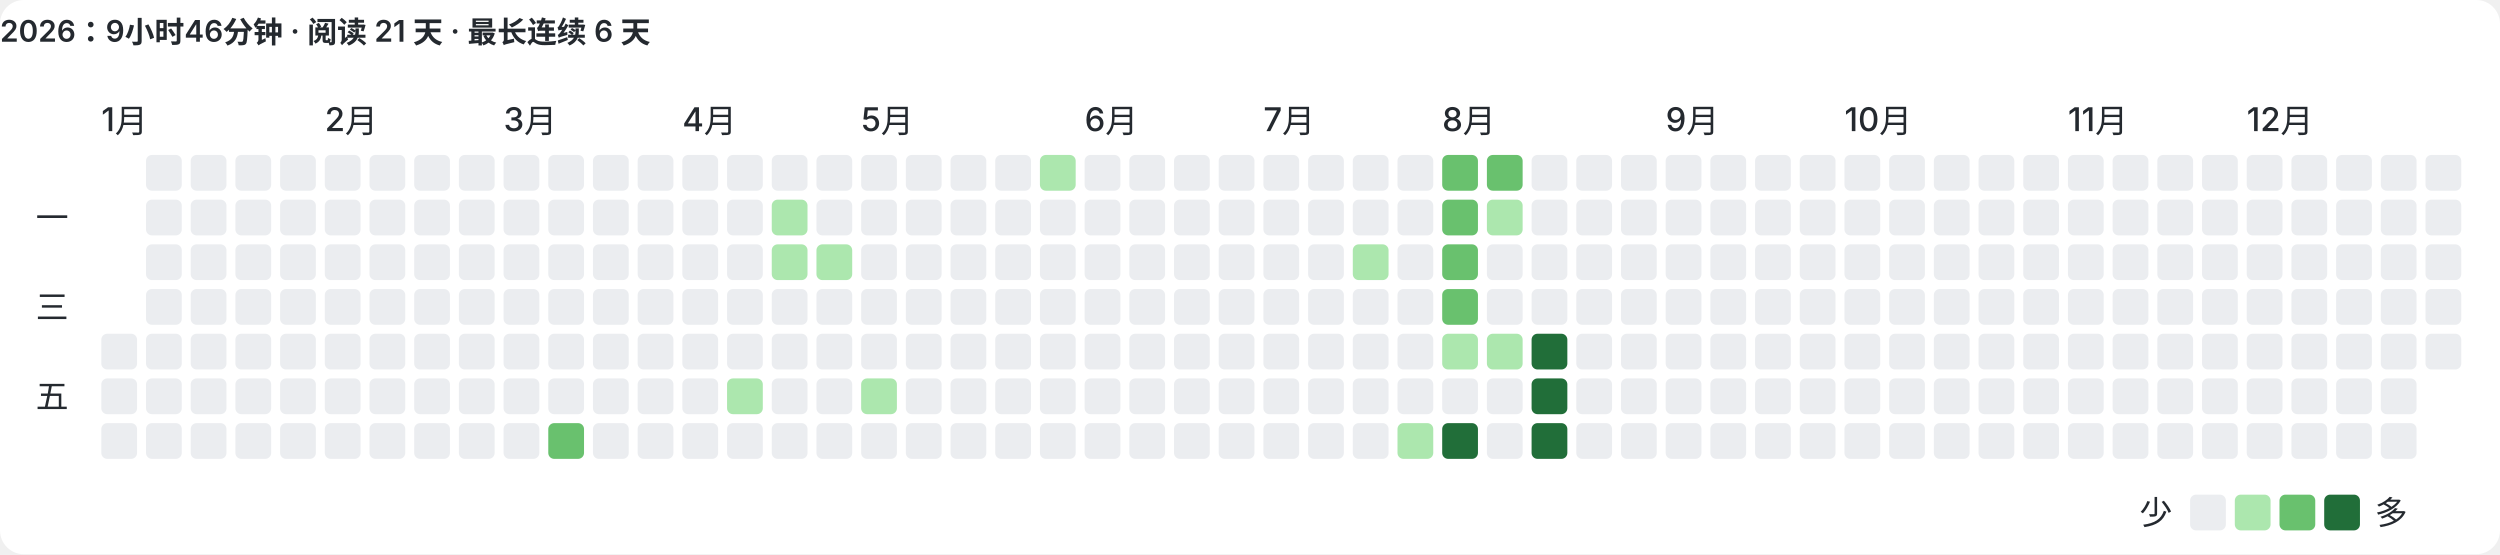
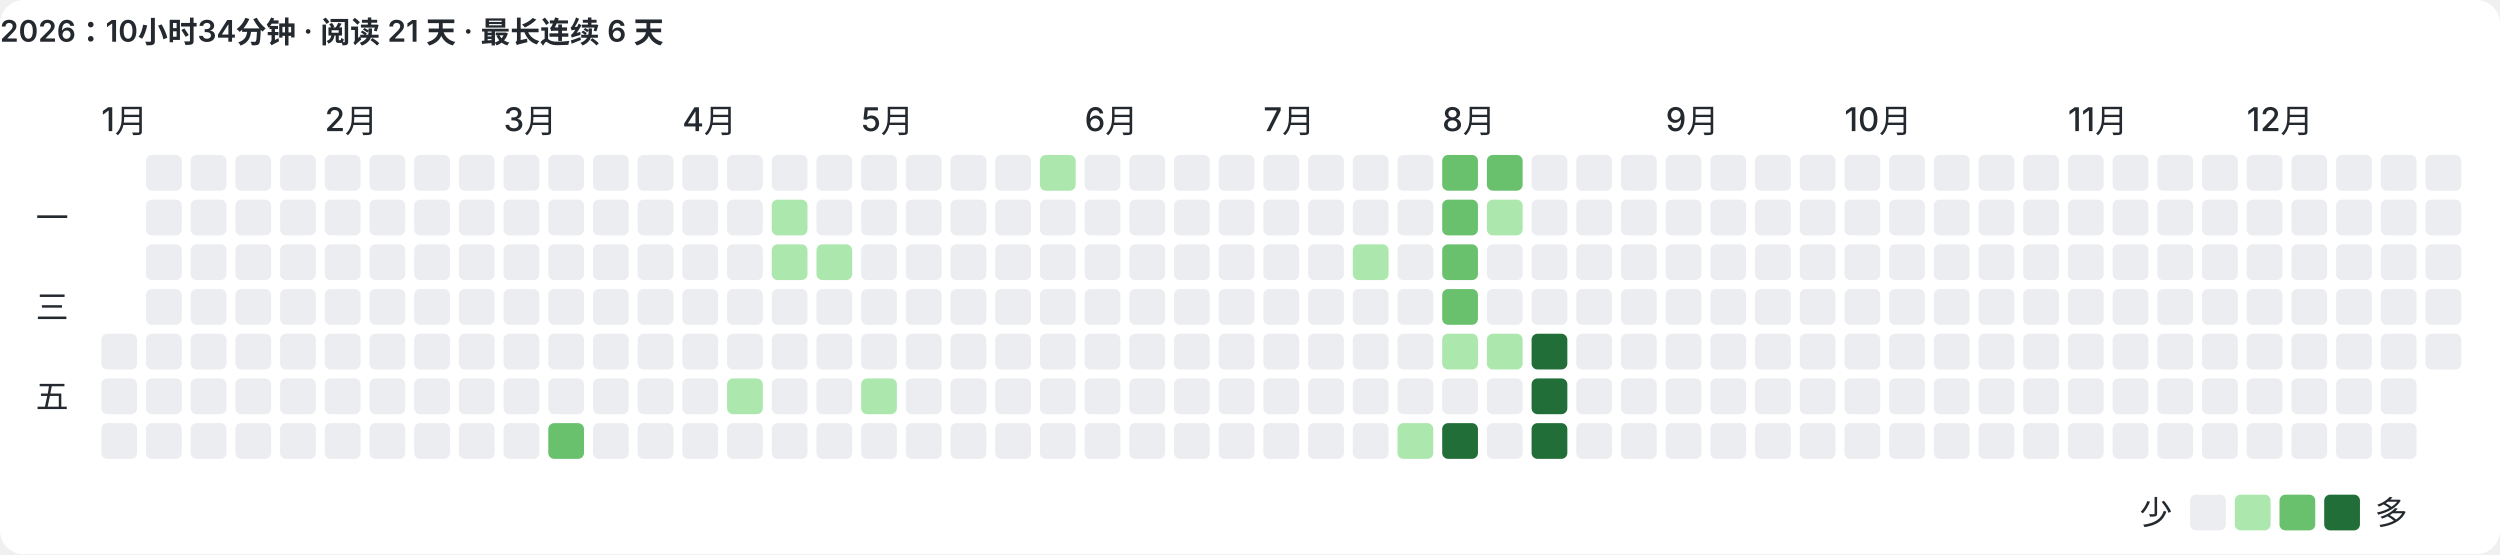
- <svg xmlns="http://www.w3.org/2000/svg" width="100%" viewBox="0 0 839 186" preserveAspectRatio="xMinYMin meet" style="display:block;max-width:100%;height:auto" role="img" data-summary="2026：9小时46分钟  ·  阅读 21 天  ·  最长连续 6 天" aria-label="微信读书 · 2026">
+ <svg xmlns="http://www.w3.org/2000/svg" width="100%" viewBox="0 0 839 186" preserveAspectRatio="xMinYMin meet" style="display:block;max-width:100%;height:auto" role="img" data-summary="2026：10小时34分钟  ·  阅读 21 天  ·  最长连续 6 天" aria-label="微信读书 · 2026">
  <rect width="100%" height="100%" rx="8" fill="#FFFFFF" />
  <style>
.label{font:500 11px "PingFang SC","Microsoft YaHei",-apple-system,BlinkMacSystemFont,"Segoe UI",sans-serif}
.summary{font:600 10px "PingFang SC","Microsoft YaHei",-apple-system,BlinkMacSystemFont,"Segoe UI",sans-serif}
</style>
-   <text class="summary" x="0" y="14" fill="#24292F">2026：9小时46分钟  ·  阅读 21 天  ·  最长连续 6 天</text>
+   <text class="summary" x="0" y="14" fill="#24292F">2026：10小时34分钟  ·  阅读 21 天  ·  最长连续 6 天</text>
  <text class="label" x="34" y="44" fill="#24292F">1月</text>
  <text class="label" x="109" y="44" fill="#24292F">2月</text>
  <text class="label" x="169" y="44" fill="#24292F">3月</text>
  <text class="label" x="229" y="44" fill="#24292F">4月</text>
  <text class="label" x="289" y="44" fill="#24292F">5月</text>
  <text class="label" x="364" y="44" fill="#24292F">6月</text>
  <text class="label" x="424" y="44" fill="#24292F">7月</text>
  <text class="label" x="484" y="44" fill="#24292F">8月</text>
  <text class="label" x="559" y="44" fill="#24292F">9月</text>
  <text class="label" x="619" y="44" fill="#24292F">10月</text>
  <text class="label" x="694" y="44" fill="#24292F">11月</text>
  <text class="label" x="754" y="44" fill="#24292F">12月</text>
  <text class="label" x="12" y="77" fill="#24292F">一</text>
  <text class="label" x="12" y="107" fill="#24292F">三</text>
  <text class="label" x="12" y="137" fill="#24292F">五</text>
  <rect x="34" y="112" width="12" height="12" rx="2" fill="#EBEDF0" data-date="2026-01-01" data-seconds="0">
</rect>
  <rect x="34" y="127" width="12" height="12" rx="2" fill="#EBEDF0" data-date="2026-01-02" data-seconds="0">
</rect>
  <rect x="34" y="142" width="12" height="12" rx="2" fill="#EBEDF0" data-date="2026-01-03" data-seconds="0">
</rect>
  <rect x="49" y="52" width="12" height="12" rx="2" fill="#EBEDF0" data-date="2026-01-04" data-seconds="0">
</rect>
  <rect x="49" y="67" width="12" height="12" rx="2" fill="#EBEDF0" data-date="2026-01-05" data-seconds="0">
</rect>
  <rect x="49" y="82" width="12" height="12" rx="2" fill="#EBEDF0" data-date="2026-01-06" data-seconds="0">
</rect>
  <rect x="49" y="97" width="12" height="12" rx="2" fill="#EBEDF0" data-date="2026-01-07" data-seconds="0">
</rect>
  <rect x="49" y="112" width="12" height="12" rx="2" fill="#EBEDF0" data-date="2026-01-08" data-seconds="0">
</rect>
  <rect x="49" y="127" width="12" height="12" rx="2" fill="#EBEDF0" data-date="2026-01-09" data-seconds="0">
</rect>
  <rect x="49" y="142" width="12" height="12" rx="2" fill="#EBEDF0" data-date="2026-01-10" data-seconds="0">
</rect>
  <rect x="64" y="52" width="12" height="12" rx="2" fill="#EBEDF0" data-date="2026-01-11" data-seconds="0">
</rect>
  <rect x="64" y="67" width="12" height="12" rx="2" fill="#EBEDF0" data-date="2026-01-12" data-seconds="0">
</rect>
  <rect x="64" y="82" width="12" height="12" rx="2" fill="#EBEDF0" data-date="2026-01-13" data-seconds="0">
</rect>
  <rect x="64" y="97" width="12" height="12" rx="2" fill="#EBEDF0" data-date="2026-01-14" data-seconds="0">
</rect>
  <rect x="64" y="112" width="12" height="12" rx="2" fill="#EBEDF0" data-date="2026-01-15" data-seconds="0">
</rect>
  <rect x="64" y="127" width="12" height="12" rx="2" fill="#EBEDF0" data-date="2026-01-16" data-seconds="0">
</rect>
  <rect x="64" y="142" width="12" height="12" rx="2" fill="#EBEDF0" data-date="2026-01-17" data-seconds="0">
</rect>
  <rect x="79" y="52" width="12" height="12" rx="2" fill="#EBEDF0" data-date="2026-01-18" data-seconds="0">
</rect>
  <rect x="79" y="67" width="12" height="12" rx="2" fill="#EBEDF0" data-date="2026-01-19" data-seconds="0">
</rect>
  <rect x="79" y="82" width="12" height="12" rx="2" fill="#EBEDF0" data-date="2026-01-20" data-seconds="0">
</rect>
  <rect x="79" y="97" width="12" height="12" rx="2" fill="#EBEDF0" data-date="2026-01-21" data-seconds="0">
</rect>
  <rect x="79" y="112" width="12" height="12" rx="2" fill="#EBEDF0" data-date="2026-01-22" data-seconds="0">
</rect>
  <rect x="79" y="127" width="12" height="12" rx="2" fill="#EBEDF0" data-date="2026-01-23" data-seconds="0">
</rect>
  <rect x="79" y="142" width="12" height="12" rx="2" fill="#EBEDF0" data-date="2026-01-24" data-seconds="0">
</rect>
  <rect x="94" y="52" width="12" height="12" rx="2" fill="#EBEDF0" data-date="2026-01-25" data-seconds="0">
</rect>
  <rect x="94" y="67" width="12" height="12" rx="2" fill="#EBEDF0" data-date="2026-01-26" data-seconds="0">
</rect>
  <rect x="94" y="82" width="12" height="12" rx="2" fill="#EBEDF0" data-date="2026-01-27" data-seconds="0">
</rect>
  <rect x="94" y="97" width="12" height="12" rx="2" fill="#EBEDF0" data-date="2026-01-28" data-seconds="0">
</rect>
  <rect x="94" y="112" width="12" height="12" rx="2" fill="#EBEDF0" data-date="2026-01-29" data-seconds="0">
</rect>
  <rect x="94" y="127" width="12" height="12" rx="2" fill="#EBEDF0" data-date="2026-01-30" data-seconds="0">
</rect>
  <rect x="94" y="142" width="12" height="12" rx="2" fill="#EBEDF0" data-date="2026-01-31" data-seconds="0">
</rect>
  <rect x="109" y="52" width="12" height="12" rx="2" fill="#EBEDF0" data-date="2026-02-01" data-seconds="0">
</rect>
  <rect x="109" y="67" width="12" height="12" rx="2" fill="#EBEDF0" data-date="2026-02-02" data-seconds="0">
</rect>
  <rect x="109" y="82" width="12" height="12" rx="2" fill="#EBEDF0" data-date="2026-02-03" data-seconds="0">
</rect>
  <rect x="109" y="97" width="12" height="12" rx="2" fill="#EBEDF0" data-date="2026-02-04" data-seconds="0">
</rect>
  <rect x="109" y="112" width="12" height="12" rx="2" fill="#EBEDF0" data-date="2026-02-05" data-seconds="0">
</rect>
  <rect x="109" y="127" width="12" height="12" rx="2" fill="#EBEDF0" data-date="2026-02-06" data-seconds="0">
</rect>
  <rect x="109" y="142" width="12" height="12" rx="2" fill="#EBEDF0" data-date="2026-02-07" data-seconds="0">
</rect>
  <rect x="124" y="52" width="12" height="12" rx="2" fill="#EBEDF0" data-date="2026-02-08" data-seconds="0">
</rect>
  <rect x="124" y="67" width="12" height="12" rx="2" fill="#EBEDF0" data-date="2026-02-09" data-seconds="0">
</rect>
  <rect x="124" y="82" width="12" height="12" rx="2" fill="#EBEDF0" data-date="2026-02-10" data-seconds="0">
</rect>
  <rect x="124" y="97" width="12" height="12" rx="2" fill="#EBEDF0" data-date="2026-02-11" data-seconds="0">
</rect>
  <rect x="124" y="112" width="12" height="12" rx="2" fill="#EBEDF0" data-date="2026-02-12" data-seconds="0">
</rect>
  <rect x="124" y="127" width="12" height="12" rx="2" fill="#EBEDF0" data-date="2026-02-13" data-seconds="0">
</rect>
  <rect x="124" y="142" width="12" height="12" rx="2" fill="#EBEDF0" data-date="2026-02-14" data-seconds="0">
</rect>
  <rect x="139" y="52" width="12" height="12" rx="2" fill="#EBEDF0" data-date="2026-02-15" data-seconds="0">
</rect>
  <rect x="139" y="67" width="12" height="12" rx="2" fill="#EBEDF0" data-date="2026-02-16" data-seconds="0">
</rect>
  <rect x="139" y="82" width="12" height="12" rx="2" fill="#EBEDF0" data-date="2026-02-17" data-seconds="0">
</rect>
  <rect x="139" y="97" width="12" height="12" rx="2" fill="#EBEDF0" data-date="2026-02-18" data-seconds="0">
</rect>
  <rect x="139" y="112" width="12" height="12" rx="2" fill="#EBEDF0" data-date="2026-02-19" data-seconds="0">
</rect>
  <rect x="139" y="127" width="12" height="12" rx="2" fill="#EBEDF0" data-date="2026-02-20" data-seconds="0">
</rect>
  <rect x="139" y="142" width="12" height="12" rx="2" fill="#EBEDF0" data-date="2026-02-21" data-seconds="0">
</rect>
  <rect x="154" y="52" width="12" height="12" rx="2" fill="#EBEDF0" data-date="2026-02-22" data-seconds="0">
</rect>
  <rect x="154" y="67" width="12" height="12" rx="2" fill="#EBEDF0" data-date="2026-02-23" data-seconds="0">
</rect>
  <rect x="154" y="82" width="12" height="12" rx="2" fill="#EBEDF0" data-date="2026-02-24" data-seconds="0">
</rect>
  <rect x="154" y="97" width="12" height="12" rx="2" fill="#EBEDF0" data-date="2026-02-25" data-seconds="0">
</rect>
  <rect x="154" y="112" width="12" height="12" rx="2" fill="#EBEDF0" data-date="2026-02-26" data-seconds="0">
</rect>
  <rect x="154" y="127" width="12" height="12" rx="2" fill="#EBEDF0" data-date="2026-02-27" data-seconds="0">
</rect>
  <rect x="154" y="142" width="12" height="12" rx="2" fill="#EBEDF0" data-date="2026-02-28" data-seconds="0">
</rect>
  <rect x="169" y="52" width="12" height="12" rx="2" fill="#EBEDF0" data-date="2026-03-01" data-seconds="0">
</rect>
  <rect x="169" y="67" width="12" height="12" rx="2" fill="#EBEDF0" data-date="2026-03-02" data-seconds="0">
</rect>
  <rect x="169" y="82" width="12" height="12" rx="2" fill="#EBEDF0" data-date="2026-03-03" data-seconds="0">
</rect>
  <rect x="169" y="97" width="12" height="12" rx="2" fill="#EBEDF0" data-date="2026-03-04" data-seconds="0">
</rect>
  <rect x="169" y="112" width="12" height="12" rx="2" fill="#EBEDF0" data-date="2026-03-05" data-seconds="0">
</rect>
  <rect x="169" y="127" width="12" height="12" rx="2" fill="#EBEDF0" data-date="2026-03-06" data-seconds="0">
</rect>
  <rect x="169" y="142" width="12" height="12" rx="2" fill="#EBEDF0" data-date="2026-03-07" data-seconds="0">
</rect>
  <rect x="184" y="52" width="12" height="12" rx="2" fill="#EBEDF0" data-date="2026-03-08" data-seconds="0">
</rect>
  <rect x="184" y="67" width="12" height="12" rx="2" fill="#EBEDF0" data-date="2026-03-09" data-seconds="0">
</rect>
  <rect x="184" y="82" width="12" height="12" rx="2" fill="#EBEDF0" data-date="2026-03-10" data-seconds="0">
</rect>
  <rect x="184" y="97" width="12" height="12" rx="2" fill="#EBEDF0" data-date="2026-03-11" data-seconds="0">
</rect>
  <rect x="184" y="112" width="12" height="12" rx="2" fill="#EBEDF0" data-date="2026-03-12" data-seconds="0">
</rect>
  <rect x="184" y="127" width="12" height="12" rx="2" fill="#EBEDF0" data-date="2026-03-13" data-seconds="0">
</rect>
  <rect x="184" y="142" width="12" height="12" rx="2" fill="#69C16E" data-date="2026-03-14" data-seconds="643">
</rect>
  <rect x="199" y="52" width="12" height="12" rx="2" fill="#EBEDF0" data-date="2026-03-15" data-seconds="0">
</rect>
  <rect x="199" y="67" width="12" height="12" rx="2" fill="#EBEDF0" data-date="2026-03-16" data-seconds="0">
</rect>
  <rect x="199" y="82" width="12" height="12" rx="2" fill="#EBEDF0" data-date="2026-03-17" data-seconds="0">
</rect>
  <rect x="199" y="97" width="12" height="12" rx="2" fill="#EBEDF0" data-date="2026-03-18" data-seconds="0">
</rect>
  <rect x="199" y="112" width="12" height="12" rx="2" fill="#EBEDF0" data-date="2026-03-19" data-seconds="0">
</rect>
  <rect x="199" y="127" width="12" height="12" rx="2" fill="#EBEDF0" data-date="2026-03-20" data-seconds="0">
</rect>
  <rect x="199" y="142" width="12" height="12" rx="2" fill="#EBEDF0" data-date="2026-03-21" data-seconds="0">
</rect>
  <rect x="214" y="52" width="12" height="12" rx="2" fill="#EBEDF0" data-date="2026-03-22" data-seconds="0">
</rect>
  <rect x="214" y="67" width="12" height="12" rx="2" fill="#EBEDF0" data-date="2026-03-23" data-seconds="0">
</rect>
  <rect x="214" y="82" width="12" height="12" rx="2" fill="#EBEDF0" data-date="2026-03-24" data-seconds="0">
</rect>
  <rect x="214" y="97" width="12" height="12" rx="2" fill="#EBEDF0" data-date="2026-03-25" data-seconds="0">
</rect>
  <rect x="214" y="112" width="12" height="12" rx="2" fill="#EBEDF0" data-date="2026-03-26" data-seconds="0">
</rect>
  <rect x="214" y="127" width="12" height="12" rx="2" fill="#EBEDF0" data-date="2026-03-27" data-seconds="0">
</rect>
  <rect x="214" y="142" width="12" height="12" rx="2" fill="#EBEDF0" data-date="2026-03-28" data-seconds="0">
</rect>
  <rect x="229" y="52" width="12" height="12" rx="2" fill="#EBEDF0" data-date="2026-03-29" data-seconds="0">
</rect>
  <rect x="229" y="67" width="12" height="12" rx="2" fill="#EBEDF0" data-date="2026-03-30" data-seconds="0">
</rect>
  <rect x="229" y="82" width="12" height="12" rx="2" fill="#EBEDF0" data-date="2026-03-31" data-seconds="0">
</rect>
  <rect x="229" y="97" width="12" height="12" rx="2" fill="#EBEDF0" data-date="2026-04-01" data-seconds="0">
</rect>
  <rect x="229" y="112" width="12" height="12" rx="2" fill="#EBEDF0" data-date="2026-04-02" data-seconds="0">
</rect>
  <rect x="229" y="127" width="12" height="12" rx="2" fill="#EBEDF0" data-date="2026-04-03" data-seconds="0">
</rect>
  <rect x="229" y="142" width="12" height="12" rx="2" fill="#EBEDF0" data-date="2026-04-04" data-seconds="0">
</rect>
  <rect x="244" y="52" width="12" height="12" rx="2" fill="#EBEDF0" data-date="2026-04-05" data-seconds="0">
</rect>
  <rect x="244" y="67" width="12" height="12" rx="2" fill="#EBEDF0" data-date="2026-04-06" data-seconds="0">
</rect>
  <rect x="244" y="82" width="12" height="12" rx="2" fill="#EBEDF0" data-date="2026-04-07" data-seconds="0">
</rect>
  <rect x="244" y="97" width="12" height="12" rx="2" fill="#EBEDF0" data-date="2026-04-08" data-seconds="0">
</rect>
  <rect x="244" y="112" width="12" height="12" rx="2" fill="#EBEDF0" data-date="2026-04-09" data-seconds="0">
</rect>
  <rect x="244" y="127" width="12" height="12" rx="2" fill="#ACE7AE" data-date="2026-04-10" data-seconds="37">
</rect>
  <rect x="244" y="142" width="12" height="12" rx="2" fill="#EBEDF0" data-date="2026-04-11" data-seconds="0">
</rect>
  <rect x="259" y="52" width="12" height="12" rx="2" fill="#EBEDF0" data-date="2026-04-12" data-seconds="0">
</rect>
  <rect x="259" y="67" width="12" height="12" rx="2" fill="#ACE7AE" data-date="2026-04-13" data-seconds="6">
</rect>
  <rect x="259" y="82" width="12" height="12" rx="2" fill="#ACE7AE" data-date="2026-04-14" data-seconds="15">
</rect>
  <rect x="259" y="97" width="12" height="12" rx="2" fill="#EBEDF0" data-date="2026-04-15" data-seconds="0">
</rect>
  <rect x="259" y="112" width="12" height="12" rx="2" fill="#EBEDF0" data-date="2026-04-16" data-seconds="0">
</rect>
  <rect x="259" y="127" width="12" height="12" rx="2" fill="#EBEDF0" data-date="2026-04-17" data-seconds="0">
</rect>
  <rect x="259" y="142" width="12" height="12" rx="2" fill="#EBEDF0" data-date="2026-04-18" data-seconds="0">
</rect>
  <rect x="274" y="52" width="12" height="12" rx="2" fill="#EBEDF0" data-date="2026-04-19" data-seconds="0">
</rect>
  <rect x="274" y="67" width="12" height="12" rx="2" fill="#EBEDF0" data-date="2026-04-20" data-seconds="0">
</rect>
  <rect x="274" y="82" width="12" height="12" rx="2" fill="#ACE7AE" data-date="2026-04-21" data-seconds="40">
</rect>
  <rect x="274" y="97" width="12" height="12" rx="2" fill="#EBEDF0" data-date="2026-04-22" data-seconds="0">
</rect>
  <rect x="274" y="112" width="12" height="12" rx="2" fill="#EBEDF0" data-date="2026-04-23" data-seconds="0">
</rect>
  <rect x="274" y="127" width="12" height="12" rx="2" fill="#EBEDF0" data-date="2026-04-24" data-seconds="0">
</rect>
  <rect x="274" y="142" width="12" height="12" rx="2" fill="#EBEDF0" data-date="2026-04-25" data-seconds="0">
</rect>
  <rect x="289" y="52" width="12" height="12" rx="2" fill="#EBEDF0" data-date="2026-04-26" data-seconds="0">
</rect>
  <rect x="289" y="67" width="12" height="12" rx="2" fill="#EBEDF0" data-date="2026-04-27" data-seconds="0">
</rect>
  <rect x="289" y="82" width="12" height="12" rx="2" fill="#EBEDF0" data-date="2026-04-28" data-seconds="0">
</rect>
  <rect x="289" y="97" width="12" height="12" rx="2" fill="#EBEDF0" data-date="2026-04-29" data-seconds="0">
</rect>
  <rect x="289" y="112" width="12" height="12" rx="2" fill="#EBEDF0" data-date="2026-04-30" data-seconds="0">
</rect>
  <rect x="289" y="127" width="12" height="12" rx="2" fill="#ACE7AE" data-date="2026-05-01" data-seconds="40">
</rect>
  <rect x="289" y="142" width="12" height="12" rx="2" fill="#EBEDF0" data-date="2026-05-02" data-seconds="0">
</rect>
  <rect x="304" y="52" width="12" height="12" rx="2" fill="#EBEDF0" data-date="2026-05-03" data-seconds="0">
</rect>
  <rect x="304" y="67" width="12" height="12" rx="2" fill="#EBEDF0" data-date="2026-05-04" data-seconds="0">
</rect>
  <rect x="304" y="82" width="12" height="12" rx="2" fill="#EBEDF0" data-date="2026-05-05" data-seconds="0">
</rect>
  <rect x="304" y="97" width="12" height="12" rx="2" fill="#EBEDF0" data-date="2026-05-06" data-seconds="0">
</rect>
  <rect x="304" y="112" width="12" height="12" rx="2" fill="#EBEDF0" data-date="2026-05-07" data-seconds="0">
</rect>
  <rect x="304" y="127" width="12" height="12" rx="2" fill="#EBEDF0" data-date="2026-05-08" data-seconds="0">
</rect>
  <rect x="304" y="142" width="12" height="12" rx="2" fill="#EBEDF0" data-date="2026-05-09" data-seconds="0">
</rect>
  <rect x="319" y="52" width="12" height="12" rx="2" fill="#EBEDF0" data-date="2026-05-10" data-seconds="0">
</rect>
  <rect x="319" y="67" width="12" height="12" rx="2" fill="#EBEDF0" data-date="2026-05-11" data-seconds="0">
</rect>
  <rect x="319" y="82" width="12" height="12" rx="2" fill="#EBEDF0" data-date="2026-05-12" data-seconds="0">
</rect>
  <rect x="319" y="97" width="12" height="12" rx="2" fill="#EBEDF0" data-date="2026-05-13" data-seconds="0">
</rect>
  <rect x="319" y="112" width="12" height="12" rx="2" fill="#EBEDF0" data-date="2026-05-14" data-seconds="0">
</rect>
  <rect x="319" y="127" width="12" height="12" rx="2" fill="#EBEDF0" data-date="2026-05-15" data-seconds="0">
</rect>
  <rect x="319" y="142" width="12" height="12" rx="2" fill="#EBEDF0" data-date="2026-05-16" data-seconds="0">
</rect>
  <rect x="334" y="52" width="12" height="12" rx="2" fill="#EBEDF0" data-date="2026-05-17" data-seconds="0">
</rect>
  <rect x="334" y="67" width="12" height="12" rx="2" fill="#EBEDF0" data-date="2026-05-18" data-seconds="0">
</rect>
  <rect x="334" y="82" width="12" height="12" rx="2" fill="#EBEDF0" data-date="2026-05-19" data-seconds="0">
</rect>
  <rect x="334" y="97" width="12" height="12" rx="2" fill="#EBEDF0" data-date="2026-05-20" data-seconds="0">
</rect>
  <rect x="334" y="112" width="12" height="12" rx="2" fill="#EBEDF0" data-date="2026-05-21" data-seconds="0">
</rect>
  <rect x="334" y="127" width="12" height="12" rx="2" fill="#EBEDF0" data-date="2026-05-22" data-seconds="0">
</rect>
  <rect x="334" y="142" width="12" height="12" rx="2" fill="#EBEDF0" data-date="2026-05-23" data-seconds="0">
</rect>
  <rect x="349" y="52" width="12" height="12" rx="2" fill="#ACE7AE" data-date="2026-05-24" data-seconds="3">
</rect>
  <rect x="349" y="67" width="12" height="12" rx="2" fill="#EBEDF0" data-date="2026-05-25" data-seconds="0">
</rect>
  <rect x="349" y="82" width="12" height="12" rx="2" fill="#EBEDF0" data-date="2026-05-26" data-seconds="0">
</rect>
  <rect x="349" y="97" width="12" height="12" rx="2" fill="#EBEDF0" data-date="2026-05-27" data-seconds="0">
</rect>
  <rect x="349" y="112" width="12" height="12" rx="2" fill="#EBEDF0" data-date="2026-05-28" data-seconds="0">
</rect>
  <rect x="349" y="127" width="12" height="12" rx="2" fill="#EBEDF0" data-date="2026-05-29" data-seconds="0">
</rect>
  <rect x="349" y="142" width="12" height="12" rx="2" fill="#EBEDF0" data-date="2026-05-30" data-seconds="0">
</rect>
  <rect x="364" y="52" width="12" height="12" rx="2" fill="#EBEDF0" data-date="2026-05-31" data-seconds="0">
</rect>
  <rect x="364" y="67" width="12" height="12" rx="2" fill="#EBEDF0" data-date="2026-06-01" data-seconds="0">
</rect>
  <rect x="364" y="82" width="12" height="12" rx="2" fill="#EBEDF0" data-date="2026-06-02" data-seconds="0">
</rect>
  <rect x="364" y="97" width="12" height="12" rx="2" fill="#EBEDF0" data-date="2026-06-03" data-seconds="0">
</rect>
  <rect x="364" y="112" width="12" height="12" rx="2" fill="#EBEDF0" data-date="2026-06-04" data-seconds="0">
</rect>
  <rect x="364" y="127" width="12" height="12" rx="2" fill="#EBEDF0" data-date="2026-06-05" data-seconds="0">
</rect>
  <rect x="364" y="142" width="12" height="12" rx="2" fill="#EBEDF0" data-date="2026-06-06" data-seconds="0">
</rect>
  <rect x="379" y="52" width="12" height="12" rx="2" fill="#EBEDF0" data-date="2026-06-07" data-seconds="0">
</rect>
  <rect x="379" y="67" width="12" height="12" rx="2" fill="#EBEDF0" data-date="2026-06-08" data-seconds="0">
</rect>
  <rect x="379" y="82" width="12" height="12" rx="2" fill="#EBEDF0" data-date="2026-06-09" data-seconds="0">
</rect>
  <rect x="379" y="97" width="12" height="12" rx="2" fill="#EBEDF0" data-date="2026-06-10" data-seconds="0">
</rect>
  <rect x="379" y="112" width="12" height="12" rx="2" fill="#EBEDF0" data-date="2026-06-11" data-seconds="0">
</rect>
  <rect x="379" y="127" width="12" height="12" rx="2" fill="#EBEDF0" data-date="2026-06-12" data-seconds="0">
</rect>
  <rect x="379" y="142" width="12" height="12" rx="2" fill="#EBEDF0" data-date="2026-06-13" data-seconds="0">
</rect>
  <rect x="394" y="52" width="12" height="12" rx="2" fill="#EBEDF0" data-date="2026-06-14" data-seconds="0">
</rect>
  <rect x="394" y="67" width="12" height="12" rx="2" fill="#EBEDF0" data-date="2026-06-15" data-seconds="0">
</rect>
  <rect x="394" y="82" width="12" height="12" rx="2" fill="#EBEDF0" data-date="2026-06-16" data-seconds="0">
</rect>
  <rect x="394" y="97" width="12" height="12" rx="2" fill="#EBEDF0" data-date="2026-06-17" data-seconds="0">
</rect>
  <rect x="394" y="112" width="12" height="12" rx="2" fill="#EBEDF0" data-date="2026-06-18" data-seconds="0">
</rect>
  <rect x="394" y="127" width="12" height="12" rx="2" fill="#EBEDF0" data-date="2026-06-19" data-seconds="0">
</rect>
  <rect x="394" y="142" width="12" height="12" rx="2" fill="#EBEDF0" data-date="2026-06-20" data-seconds="0">
</rect>
  <rect x="409" y="52" width="12" height="12" rx="2" fill="#EBEDF0" data-date="2026-06-21" data-seconds="0">
</rect>
  <rect x="409" y="67" width="12" height="12" rx="2" fill="#EBEDF0" data-date="2026-06-22" data-seconds="0">
</rect>
  <rect x="409" y="82" width="12" height="12" rx="2" fill="#EBEDF0" data-date="2026-06-23" data-seconds="0">
</rect>
  <rect x="409" y="97" width="12" height="12" rx="2" fill="#EBEDF0" data-date="2026-06-24" data-seconds="0">
</rect>
  <rect x="409" y="112" width="12" height="12" rx="2" fill="#EBEDF0" data-date="2026-06-25" data-seconds="0">
</rect>
  <rect x="409" y="127" width="12" height="12" rx="2" fill="#EBEDF0" data-date="2026-06-26" data-seconds="0">
</rect>
  <rect x="409" y="142" width="12" height="12" rx="2" fill="#EBEDF0" data-date="2026-06-27" data-seconds="0">
</rect>
  <rect x="424" y="52" width="12" height="12" rx="2" fill="#EBEDF0" data-date="2026-06-28" data-seconds="0">
</rect>
  <rect x="424" y="67" width="12" height="12" rx="2" fill="#EBEDF0" data-date="2026-06-29" data-seconds="0">
</rect>
  <rect x="424" y="82" width="12" height="12" rx="2" fill="#EBEDF0" data-date="2026-06-30" data-seconds="0">
</rect>
  <rect x="424" y="97" width="12" height="12" rx="2" fill="#EBEDF0" data-date="2026-07-01" data-seconds="0">
</rect>
  <rect x="424" y="112" width="12" height="12" rx="2" fill="#EBEDF0" data-date="2026-07-02" data-seconds="0">
</rect>
  <rect x="424" y="127" width="12" height="12" rx="2" fill="#EBEDF0" data-date="2026-07-03" data-seconds="0">
</rect>
  <rect x="424" y="142" width="12" height="12" rx="2" fill="#EBEDF0" data-date="2026-07-04" data-seconds="0">
</rect>
  <rect x="439" y="52" width="12" height="12" rx="2" fill="#EBEDF0" data-date="2026-07-05" data-seconds="0">
</rect>
  <rect x="439" y="67" width="12" height="12" rx="2" fill="#EBEDF0" data-date="2026-07-06" data-seconds="0">
</rect>
  <rect x="439" y="82" width="12" height="12" rx="2" fill="#EBEDF0" data-date="2026-07-07" data-seconds="0">
</rect>
  <rect x="439" y="97" width="12" height="12" rx="2" fill="#EBEDF0" data-date="2026-07-08" data-seconds="0">
</rect>
  <rect x="439" y="112" width="12" height="12" rx="2" fill="#EBEDF0" data-date="2026-07-09" data-seconds="0">
</rect>
  <rect x="439" y="127" width="12" height="12" rx="2" fill="#EBEDF0" data-date="2026-07-10" data-seconds="0">
</rect>
  <rect x="439" y="142" width="12" height="12" rx="2" fill="#EBEDF0" data-date="2026-07-11" data-seconds="0">
</rect>
  <rect x="454" y="52" width="12" height="12" rx="2" fill="#EBEDF0" data-date="2026-07-12" data-seconds="0">
</rect>
  <rect x="454" y="67" width="12" height="12" rx="2" fill="#EBEDF0" data-date="2026-07-13" data-seconds="0">
</rect>
  <rect x="454" y="82" width="12" height="12" rx="2" fill="#ACE7AE" data-date="2026-07-14" data-seconds="227">
</rect>
  <rect x="454" y="97" width="12" height="12" rx="2" fill="#EBEDF0" data-date="2026-07-15" data-seconds="0">
</rect>
  <rect x="454" y="112" width="12" height="12" rx="2" fill="#EBEDF0" data-date="2026-07-16" data-seconds="0">
</rect>
  <rect x="454" y="127" width="12" height="12" rx="2" fill="#EBEDF0" data-date="2026-07-17" data-seconds="0">
</rect>
  <rect x="454" y="142" width="12" height="12" rx="2" fill="#EBEDF0" data-date="2026-07-18" data-seconds="0">
</rect>
  <rect x="469" y="52" width="12" height="12" rx="2" fill="#EBEDF0" data-date="2026-07-19" data-seconds="0">
</rect>
  <rect x="469" y="67" width="12" height="12" rx="2" fill="#EBEDF0" data-date="2026-07-20" data-seconds="0">
</rect>
  <rect x="469" y="82" width="12" height="12" rx="2" fill="#EBEDF0" data-date="2026-07-21" data-seconds="0">
</rect>
  <rect x="469" y="97" width="12" height="12" rx="2" fill="#EBEDF0" data-date="2026-07-22" data-seconds="0">
</rect>
  <rect x="469" y="112" width="12" height="12" rx="2" fill="#EBEDF0" data-date="2026-07-23" data-seconds="0">
</rect>
  <rect x="469" y="127" width="12" height="12" rx="2" fill="#EBEDF0" data-date="2026-07-24" data-seconds="0">
</rect>
  <rect x="469" y="142" width="12" height="12" rx="2" fill="#ACE7AE" data-date="2026-07-25" data-seconds="5">
</rect>
  <rect x="484" y="52" width="12" height="12" rx="2" fill="#69C16E" data-date="2026-07-26" data-seconds="1532">
</rect>
  <rect x="484" y="67" width="12" height="12" rx="2" fill="#69C16E" data-date="2026-07-27" data-seconds="1631">
</rect>
  <rect x="484" y="82" width="12" height="12" rx="2" fill="#69C16E" data-date="2026-07-28" data-seconds="1552">
</rect>
  <rect x="484" y="97" width="12" height="12" rx="2" fill="#69C16E" data-date="2026-07-29" data-seconds="894">
</rect>
  <rect x="484" y="112" width="12" height="12" rx="2" fill="#ACE7AE" data-date="2026-07-30" data-seconds="19">
</rect>
  <rect x="484" y="127" width="12" height="12" rx="2" fill="#EBEDF0" data-date="2026-07-31" data-seconds="0">
</rect>
  <rect x="484" y="142" width="12" height="12" rx="2" fill="#216E39" data-date="2026-08-01" data-seconds="2223">
</rect>
  <rect x="499" y="52" width="12" height="12" rx="2" fill="#69C16E" data-date="2026-08-02" data-seconds="1073">
</rect>
  <rect x="499" y="67" width="12" height="12" rx="2" fill="#ACE7AE" data-date="2026-08-03" data-seconds="343">
</rect>
  <rect x="499" y="82" width="12" height="12" rx="2" fill="#EBEDF0" data-date="2026-08-04" data-seconds="0">
</rect>
  <rect x="499" y="97" width="12" height="12" rx="2" fill="#EBEDF0" data-date="2026-08-05" data-seconds="0">
</rect>
  <rect x="499" y="112" width="12" height="12" rx="2" fill="#ACE7AE" data-date="2026-08-06" data-seconds="3">
</rect>
  <rect x="499" y="127" width="12" height="12" rx="2" fill="#EBEDF0" data-date="2026-08-07" data-seconds="0">
</rect>
  <rect x="499" y="142" width="12" height="12" rx="2" fill="#EBEDF0" data-date="2026-08-08" data-seconds="0">
</rect>
  <rect x="514" y="52" width="12" height="12" rx="2" fill="#EBEDF0" data-date="2026-08-09" data-seconds="0">
</rect>
  <rect x="514" y="67" width="12" height="12" rx="2" fill="#EBEDF0" data-date="2026-08-10" data-seconds="0">
</rect>
  <rect x="514" y="82" width="12" height="12" rx="2" fill="#EBEDF0" data-date="2026-08-11" data-seconds="0">
</rect>
  <rect x="514" y="97" width="12" height="12" rx="2" fill="#EBEDF0" data-date="2026-08-12" data-seconds="0">
</rect>
  <rect x="514" y="112" width="12" height="12" rx="2" fill="#216E39" data-date="2026-08-13" data-seconds="3020">
</rect>
  <rect x="514" y="127" width="12" height="12" rx="2" fill="#216E39" data-date="2026-08-14" data-seconds="19303">
</rect>
-   <rect x="514" y="142" width="12" height="12" rx="2" fill="#216E39" data-date="2026-08-15" data-seconds="2579">
+   <rect x="514" y="142" width="12" height="12" rx="2" fill="#216E39" data-date="2026-08-15" data-seconds="5477">
</rect>
  <rect x="529" y="52" width="12" height="12" rx="2" fill="#EBEDF0" data-date="2026-08-16" data-seconds="0">
</rect>
  <rect x="529" y="67" width="12" height="12" rx="2" fill="#EBEDF0" data-date="2026-08-17" data-seconds="0">
</rect>
  <rect x="529" y="82" width="12" height="12" rx="2" fill="#EBEDF0" data-date="2026-08-18" data-seconds="0">
</rect>
  <rect x="529" y="97" width="12" height="12" rx="2" fill="#EBEDF0" data-date="2026-08-19" data-seconds="0">
</rect>
  <rect x="529" y="112" width="12" height="12" rx="2" fill="#EBEDF0" data-date="2026-08-20" data-seconds="0">
</rect>
  <rect x="529" y="127" width="12" height="12" rx="2" fill="#EBEDF0" data-date="2026-08-21" data-seconds="0">
</rect>
  <rect x="529" y="142" width="12" height="12" rx="2" fill="#EBEDF0" data-date="2026-08-22" data-seconds="0">
</rect>
  <rect x="544" y="52" width="12" height="12" rx="2" fill="#EBEDF0" data-date="2026-08-23" data-seconds="0">
</rect>
  <rect x="544" y="67" width="12" height="12" rx="2" fill="#EBEDF0" data-date="2026-08-24" data-seconds="0">
</rect>
  <rect x="544" y="82" width="12" height="12" rx="2" fill="#EBEDF0" data-date="2026-08-25" data-seconds="0">
</rect>
  <rect x="544" y="97" width="12" height="12" rx="2" fill="#EBEDF0" data-date="2026-08-26" data-seconds="0">
</rect>
  <rect x="544" y="112" width="12" height="12" rx="2" fill="#EBEDF0" data-date="2026-08-27" data-seconds="0">
</rect>
  <rect x="544" y="127" width="12" height="12" rx="2" fill="#EBEDF0" data-date="2026-08-28" data-seconds="0">
</rect>
  <rect x="544" y="142" width="12" height="12" rx="2" fill="#EBEDF0" data-date="2026-08-29" data-seconds="0">
</rect>
  <rect x="559" y="52" width="12" height="12" rx="2" fill="#EBEDF0" data-date="2026-08-30" data-seconds="0">
</rect>
  <rect x="559" y="67" width="12" height="12" rx="2" fill="#EBEDF0" data-date="2026-08-31" data-seconds="0">
</rect>
  <rect x="559" y="82" width="12" height="12" rx="2" fill="#EBEDF0" data-date="2026-09-01" data-seconds="0">
</rect>
  <rect x="559" y="97" width="12" height="12" rx="2" fill="#EBEDF0" data-date="2026-09-02" data-seconds="0">
</rect>
  <rect x="559" y="112" width="12" height="12" rx="2" fill="#EBEDF0" data-date="2026-09-03" data-seconds="0">
</rect>
  <rect x="559" y="127" width="12" height="12" rx="2" fill="#EBEDF0" data-date="2026-09-04" data-seconds="0">
</rect>
  <rect x="559" y="142" width="12" height="12" rx="2" fill="#EBEDF0" data-date="2026-09-05" data-seconds="0">
</rect>
  <rect x="574" y="52" width="12" height="12" rx="2" fill="#EBEDF0" data-date="2026-09-06" data-seconds="0">
</rect>
  <rect x="574" y="67" width="12" height="12" rx="2" fill="#EBEDF0" data-date="2026-09-07" data-seconds="0">
</rect>
  <rect x="574" y="82" width="12" height="12" rx="2" fill="#EBEDF0" data-date="2026-09-08" data-seconds="0">
</rect>
  <rect x="574" y="97" width="12" height="12" rx="2" fill="#EBEDF0" data-date="2026-09-09" data-seconds="0">
</rect>
  <rect x="574" y="112" width="12" height="12" rx="2" fill="#EBEDF0" data-date="2026-09-10" data-seconds="0">
</rect>
  <rect x="574" y="127" width="12" height="12" rx="2" fill="#EBEDF0" data-date="2026-09-11" data-seconds="0">
</rect>
  <rect x="574" y="142" width="12" height="12" rx="2" fill="#EBEDF0" data-date="2026-09-12" data-seconds="0">
</rect>
  <rect x="589" y="52" width="12" height="12" rx="2" fill="#EBEDF0" data-date="2026-09-13" data-seconds="0">
</rect>
  <rect x="589" y="67" width="12" height="12" rx="2" fill="#EBEDF0" data-date="2026-09-14" data-seconds="0">
</rect>
  <rect x="589" y="82" width="12" height="12" rx="2" fill="#EBEDF0" data-date="2026-09-15" data-seconds="0">
</rect>
  <rect x="589" y="97" width="12" height="12" rx="2" fill="#EBEDF0" data-date="2026-09-16" data-seconds="0">
</rect>
  <rect x="589" y="112" width="12" height="12" rx="2" fill="#EBEDF0" data-date="2026-09-17" data-seconds="0">
</rect>
  <rect x="589" y="127" width="12" height="12" rx="2" fill="#EBEDF0" data-date="2026-09-18" data-seconds="0">
</rect>
  <rect x="589" y="142" width="12" height="12" rx="2" fill="#EBEDF0" data-date="2026-09-19" data-seconds="0">
</rect>
  <rect x="604" y="52" width="12" height="12" rx="2" fill="#EBEDF0" data-date="2026-09-20" data-seconds="0">
</rect>
  <rect x="604" y="67" width="12" height="12" rx="2" fill="#EBEDF0" data-date="2026-09-21" data-seconds="0">
</rect>
  <rect x="604" y="82" width="12" height="12" rx="2" fill="#EBEDF0" data-date="2026-09-22" data-seconds="0">
</rect>
  <rect x="604" y="97" width="12" height="12" rx="2" fill="#EBEDF0" data-date="2026-09-23" data-seconds="0">
</rect>
  <rect x="604" y="112" width="12" height="12" rx="2" fill="#EBEDF0" data-date="2026-09-24" data-seconds="0">
</rect>
  <rect x="604" y="127" width="12" height="12" rx="2" fill="#EBEDF0" data-date="2026-09-25" data-seconds="0">
</rect>
  <rect x="604" y="142" width="12" height="12" rx="2" fill="#EBEDF0" data-date="2026-09-26" data-seconds="0">
</rect>
  <rect x="619" y="52" width="12" height="12" rx="2" fill="#EBEDF0" data-date="2026-09-27" data-seconds="0">
</rect>
  <rect x="619" y="67" width="12" height="12" rx="2" fill="#EBEDF0" data-date="2026-09-28" data-seconds="0">
</rect>
  <rect x="619" y="82" width="12" height="12" rx="2" fill="#EBEDF0" data-date="2026-09-29" data-seconds="0">
</rect>
  <rect x="619" y="97" width="12" height="12" rx="2" fill="#EBEDF0" data-date="2026-09-30" data-seconds="0">
</rect>
  <rect x="619" y="112" width="12" height="12" rx="2" fill="#EBEDF0" data-date="2026-10-01" data-seconds="0">
</rect>
  <rect x="619" y="127" width="12" height="12" rx="2" fill="#EBEDF0" data-date="2026-10-02" data-seconds="0">
</rect>
  <rect x="619" y="142" width="12" height="12" rx="2" fill="#EBEDF0" data-date="2026-10-03" data-seconds="0">
</rect>
  <rect x="634" y="52" width="12" height="12" rx="2" fill="#EBEDF0" data-date="2026-10-04" data-seconds="0">
</rect>
  <rect x="634" y="67" width="12" height="12" rx="2" fill="#EBEDF0" data-date="2026-10-05" data-seconds="0">
</rect>
  <rect x="634" y="82" width="12" height="12" rx="2" fill="#EBEDF0" data-date="2026-10-06" data-seconds="0">
</rect>
  <rect x="634" y="97" width="12" height="12" rx="2" fill="#EBEDF0" data-date="2026-10-07" data-seconds="0">
</rect>
  <rect x="634" y="112" width="12" height="12" rx="2" fill="#EBEDF0" data-date="2026-10-08" data-seconds="0">
</rect>
  <rect x="634" y="127" width="12" height="12" rx="2" fill="#EBEDF0" data-date="2026-10-09" data-seconds="0">
</rect>
  <rect x="634" y="142" width="12" height="12" rx="2" fill="#EBEDF0" data-date="2026-10-10" data-seconds="0">
</rect>
  <rect x="649" y="52" width="12" height="12" rx="2" fill="#EBEDF0" data-date="2026-10-11" data-seconds="0">
</rect>
  <rect x="649" y="67" width="12" height="12" rx="2" fill="#EBEDF0" data-date="2026-10-12" data-seconds="0">
</rect>
  <rect x="649" y="82" width="12" height="12" rx="2" fill="#EBEDF0" data-date="2026-10-13" data-seconds="0">
</rect>
  <rect x="649" y="97" width="12" height="12" rx="2" fill="#EBEDF0" data-date="2026-10-14" data-seconds="0">
</rect>
  <rect x="649" y="112" width="12" height="12" rx="2" fill="#EBEDF0" data-date="2026-10-15" data-seconds="0">
</rect>
  <rect x="649" y="127" width="12" height="12" rx="2" fill="#EBEDF0" data-date="2026-10-16" data-seconds="0">
</rect>
  <rect x="649" y="142" width="12" height="12" rx="2" fill="#EBEDF0" data-date="2026-10-17" data-seconds="0">
</rect>
  <rect x="664" y="52" width="12" height="12" rx="2" fill="#EBEDF0" data-date="2026-10-18" data-seconds="0">
</rect>
  <rect x="664" y="67" width="12" height="12" rx="2" fill="#EBEDF0" data-date="2026-10-19" data-seconds="0">
</rect>
  <rect x="664" y="82" width="12" height="12" rx="2" fill="#EBEDF0" data-date="2026-10-20" data-seconds="0">
</rect>
  <rect x="664" y="97" width="12" height="12" rx="2" fill="#EBEDF0" data-date="2026-10-21" data-seconds="0">
</rect>
  <rect x="664" y="112" width="12" height="12" rx="2" fill="#EBEDF0" data-date="2026-10-22" data-seconds="0">
</rect>
  <rect x="664" y="127" width="12" height="12" rx="2" fill="#EBEDF0" data-date="2026-10-23" data-seconds="0">
</rect>
  <rect x="664" y="142" width="12" height="12" rx="2" fill="#EBEDF0" data-date="2026-10-24" data-seconds="0">
</rect>
  <rect x="679" y="52" width="12" height="12" rx="2" fill="#EBEDF0" data-date="2026-10-25" data-seconds="0">
</rect>
  <rect x="679" y="67" width="12" height="12" rx="2" fill="#EBEDF0" data-date="2026-10-26" data-seconds="0">
</rect>
  <rect x="679" y="82" width="12" height="12" rx="2" fill="#EBEDF0" data-date="2026-10-27" data-seconds="0">
</rect>
  <rect x="679" y="97" width="12" height="12" rx="2" fill="#EBEDF0" data-date="2026-10-28" data-seconds="0">
</rect>
  <rect x="679" y="112" width="12" height="12" rx="2" fill="#EBEDF0" data-date="2026-10-29" data-seconds="0">
</rect>
  <rect x="679" y="127" width="12" height="12" rx="2" fill="#EBEDF0" data-date="2026-10-30" data-seconds="0">
</rect>
  <rect x="679" y="142" width="12" height="12" rx="2" fill="#EBEDF0" data-date="2026-10-31" data-seconds="0">
</rect>
  <rect x="694" y="52" width="12" height="12" rx="2" fill="#EBEDF0" data-date="2026-11-01" data-seconds="0">
</rect>
  <rect x="694" y="67" width="12" height="12" rx="2" fill="#EBEDF0" data-date="2026-11-02" data-seconds="0">
</rect>
  <rect x="694" y="82" width="12" height="12" rx="2" fill="#EBEDF0" data-date="2026-11-03" data-seconds="0">
</rect>
  <rect x="694" y="97" width="12" height="12" rx="2" fill="#EBEDF0" data-date="2026-11-04" data-seconds="0">
</rect>
  <rect x="694" y="112" width="12" height="12" rx="2" fill="#EBEDF0" data-date="2026-11-05" data-seconds="0">
</rect>
  <rect x="694" y="127" width="12" height="12" rx="2" fill="#EBEDF0" data-date="2026-11-06" data-seconds="0">
</rect>
  <rect x="694" y="142" width="12" height="12" rx="2" fill="#EBEDF0" data-date="2026-11-07" data-seconds="0">
</rect>
  <rect x="709" y="52" width="12" height="12" rx="2" fill="#EBEDF0" data-date="2026-11-08" data-seconds="0">
</rect>
  <rect x="709" y="67" width="12" height="12" rx="2" fill="#EBEDF0" data-date="2026-11-09" data-seconds="0">
</rect>
  <rect x="709" y="82" width="12" height="12" rx="2" fill="#EBEDF0" data-date="2026-11-10" data-seconds="0">
</rect>
  <rect x="709" y="97" width="12" height="12" rx="2" fill="#EBEDF0" data-date="2026-11-11" data-seconds="0">
</rect>
  <rect x="709" y="112" width="12" height="12" rx="2" fill="#EBEDF0" data-date="2026-11-12" data-seconds="0">
</rect>
  <rect x="709" y="127" width="12" height="12" rx="2" fill="#EBEDF0" data-date="2026-11-13" data-seconds="0">
</rect>
  <rect x="709" y="142" width="12" height="12" rx="2" fill="#EBEDF0" data-date="2026-11-14" data-seconds="0">
</rect>
  <rect x="724" y="52" width="12" height="12" rx="2" fill="#EBEDF0" data-date="2026-11-15" data-seconds="0">
</rect>
  <rect x="724" y="67" width="12" height="12" rx="2" fill="#EBEDF0" data-date="2026-11-16" data-seconds="0">
</rect>
  <rect x="724" y="82" width="12" height="12" rx="2" fill="#EBEDF0" data-date="2026-11-17" data-seconds="0">
</rect>
  <rect x="724" y="97" width="12" height="12" rx="2" fill="#EBEDF0" data-date="2026-11-18" data-seconds="0">
</rect>
  <rect x="724" y="112" width="12" height="12" rx="2" fill="#EBEDF0" data-date="2026-11-19" data-seconds="0">
</rect>
  <rect x="724" y="127" width="12" height="12" rx="2" fill="#EBEDF0" data-date="2026-11-20" data-seconds="0">
</rect>
  <rect x="724" y="142" width="12" height="12" rx="2" fill="#EBEDF0" data-date="2026-11-21" data-seconds="0">
</rect>
  <rect x="739" y="52" width="12" height="12" rx="2" fill="#EBEDF0" data-date="2026-11-22" data-seconds="0">
</rect>
  <rect x="739" y="67" width="12" height="12" rx="2" fill="#EBEDF0" data-date="2026-11-23" data-seconds="0">
</rect>
  <rect x="739" y="82" width="12" height="12" rx="2" fill="#EBEDF0" data-date="2026-11-24" data-seconds="0">
</rect>
  <rect x="739" y="97" width="12" height="12" rx="2" fill="#EBEDF0" data-date="2026-11-25" data-seconds="0">
</rect>
  <rect x="739" y="112" width="12" height="12" rx="2" fill="#EBEDF0" data-date="2026-11-26" data-seconds="0">
</rect>
  <rect x="739" y="127" width="12" height="12" rx="2" fill="#EBEDF0" data-date="2026-11-27" data-seconds="0">
</rect>
  <rect x="739" y="142" width="12" height="12" rx="2" fill="#EBEDF0" data-date="2026-11-28" data-seconds="0">
</rect>
  <rect x="754" y="52" width="12" height="12" rx="2" fill="#EBEDF0" data-date="2026-11-29" data-seconds="0">
</rect>
  <rect x="754" y="67" width="12" height="12" rx="2" fill="#EBEDF0" data-date="2026-11-30" data-seconds="0">
</rect>
  <rect x="754" y="82" width="12" height="12" rx="2" fill="#EBEDF0" data-date="2026-12-01" data-seconds="0">
</rect>
  <rect x="754" y="97" width="12" height="12" rx="2" fill="#EBEDF0" data-date="2026-12-02" data-seconds="0">
</rect>
  <rect x="754" y="112" width="12" height="12" rx="2" fill="#EBEDF0" data-date="2026-12-03" data-seconds="0">
</rect>
  <rect x="754" y="127" width="12" height="12" rx="2" fill="#EBEDF0" data-date="2026-12-04" data-seconds="0">
</rect>
  <rect x="754" y="142" width="12" height="12" rx="2" fill="#EBEDF0" data-date="2026-12-05" data-seconds="0">
</rect>
  <rect x="769" y="52" width="12" height="12" rx="2" fill="#EBEDF0" data-date="2026-12-06" data-seconds="0">
</rect>
  <rect x="769" y="67" width="12" height="12" rx="2" fill="#EBEDF0" data-date="2026-12-07" data-seconds="0">
</rect>
  <rect x="769" y="82" width="12" height="12" rx="2" fill="#EBEDF0" data-date="2026-12-08" data-seconds="0">
</rect>
  <rect x="769" y="97" width="12" height="12" rx="2" fill="#EBEDF0" data-date="2026-12-09" data-seconds="0">
</rect>
  <rect x="769" y="112" width="12" height="12" rx="2" fill="#EBEDF0" data-date="2026-12-10" data-seconds="0">
</rect>
  <rect x="769" y="127" width="12" height="12" rx="2" fill="#EBEDF0" data-date="2026-12-11" data-seconds="0">
</rect>
  <rect x="769" y="142" width="12" height="12" rx="2" fill="#EBEDF0" data-date="2026-12-12" data-seconds="0">
</rect>
  <rect x="784" y="52" width="12" height="12" rx="2" fill="#EBEDF0" data-date="2026-12-13" data-seconds="0">
</rect>
  <rect x="784" y="67" width="12" height="12" rx="2" fill="#EBEDF0" data-date="2026-12-14" data-seconds="0">
</rect>
  <rect x="784" y="82" width="12" height="12" rx="2" fill="#EBEDF0" data-date="2026-12-15" data-seconds="0">
</rect>
  <rect x="784" y="97" width="12" height="12" rx="2" fill="#EBEDF0" data-date="2026-12-16" data-seconds="0">
</rect>
  <rect x="784" y="112" width="12" height="12" rx="2" fill="#EBEDF0" data-date="2026-12-17" data-seconds="0">
</rect>
  <rect x="784" y="127" width="12" height="12" rx="2" fill="#EBEDF0" data-date="2026-12-18" data-seconds="0">
</rect>
  <rect x="784" y="142" width="12" height="12" rx="2" fill="#EBEDF0" data-date="2026-12-19" data-seconds="0">
</rect>
  <rect x="799" y="52" width="12" height="12" rx="2" fill="#EBEDF0" data-date="2026-12-20" data-seconds="0">
</rect>
  <rect x="799" y="67" width="12" height="12" rx="2" fill="#EBEDF0" data-date="2026-12-21" data-seconds="0">
</rect>
  <rect x="799" y="82" width="12" height="12" rx="2" fill="#EBEDF0" data-date="2026-12-22" data-seconds="0">
</rect>
  <rect x="799" y="97" width="12" height="12" rx="2" fill="#EBEDF0" data-date="2026-12-23" data-seconds="0">
</rect>
  <rect x="799" y="112" width="12" height="12" rx="2" fill="#EBEDF0" data-date="2026-12-24" data-seconds="0">
</rect>
  <rect x="799" y="127" width="12" height="12" rx="2" fill="#EBEDF0" data-date="2026-12-25" data-seconds="0">
</rect>
  <rect x="799" y="142" width="12" height="12" rx="2" fill="#EBEDF0" data-date="2026-12-26" data-seconds="0">
</rect>
  <rect x="814" y="52" width="12" height="12" rx="2" fill="#EBEDF0" data-date="2026-12-27" data-seconds="0">
</rect>
  <rect x="814" y="67" width="12" height="12" rx="2" fill="#EBEDF0" data-date="2026-12-28" data-seconds="0">
</rect>
  <rect x="814" y="82" width="12" height="12" rx="2" fill="#EBEDF0" data-date="2026-12-29" data-seconds="0">
</rect>
  <rect x="814" y="97" width="12" height="12" rx="2" fill="#EBEDF0" data-date="2026-12-30" data-seconds="0">
</rect>
  <rect x="814" y="112" width="12" height="12" rx="2" fill="#EBEDF0" data-date="2026-12-31" data-seconds="0">
</rect>
  <text class="label" x="718" y="176" fill="#24292F">少</text>
  <rect x="735" y="166" width="12" height="12" rx="2" fill="#EBEDF0" />
  <rect x="750" y="166" width="12" height="12" rx="2" fill="#ACE7AE" />
  <rect x="765" y="166" width="12" height="12" rx="2" fill="#69C16E" />
  <rect x="780" y="166" width="12" height="12" rx="2" fill="#216E39" />
  <text class="label" x="797" y="176" fill="#24292F">多</text>
</svg>
